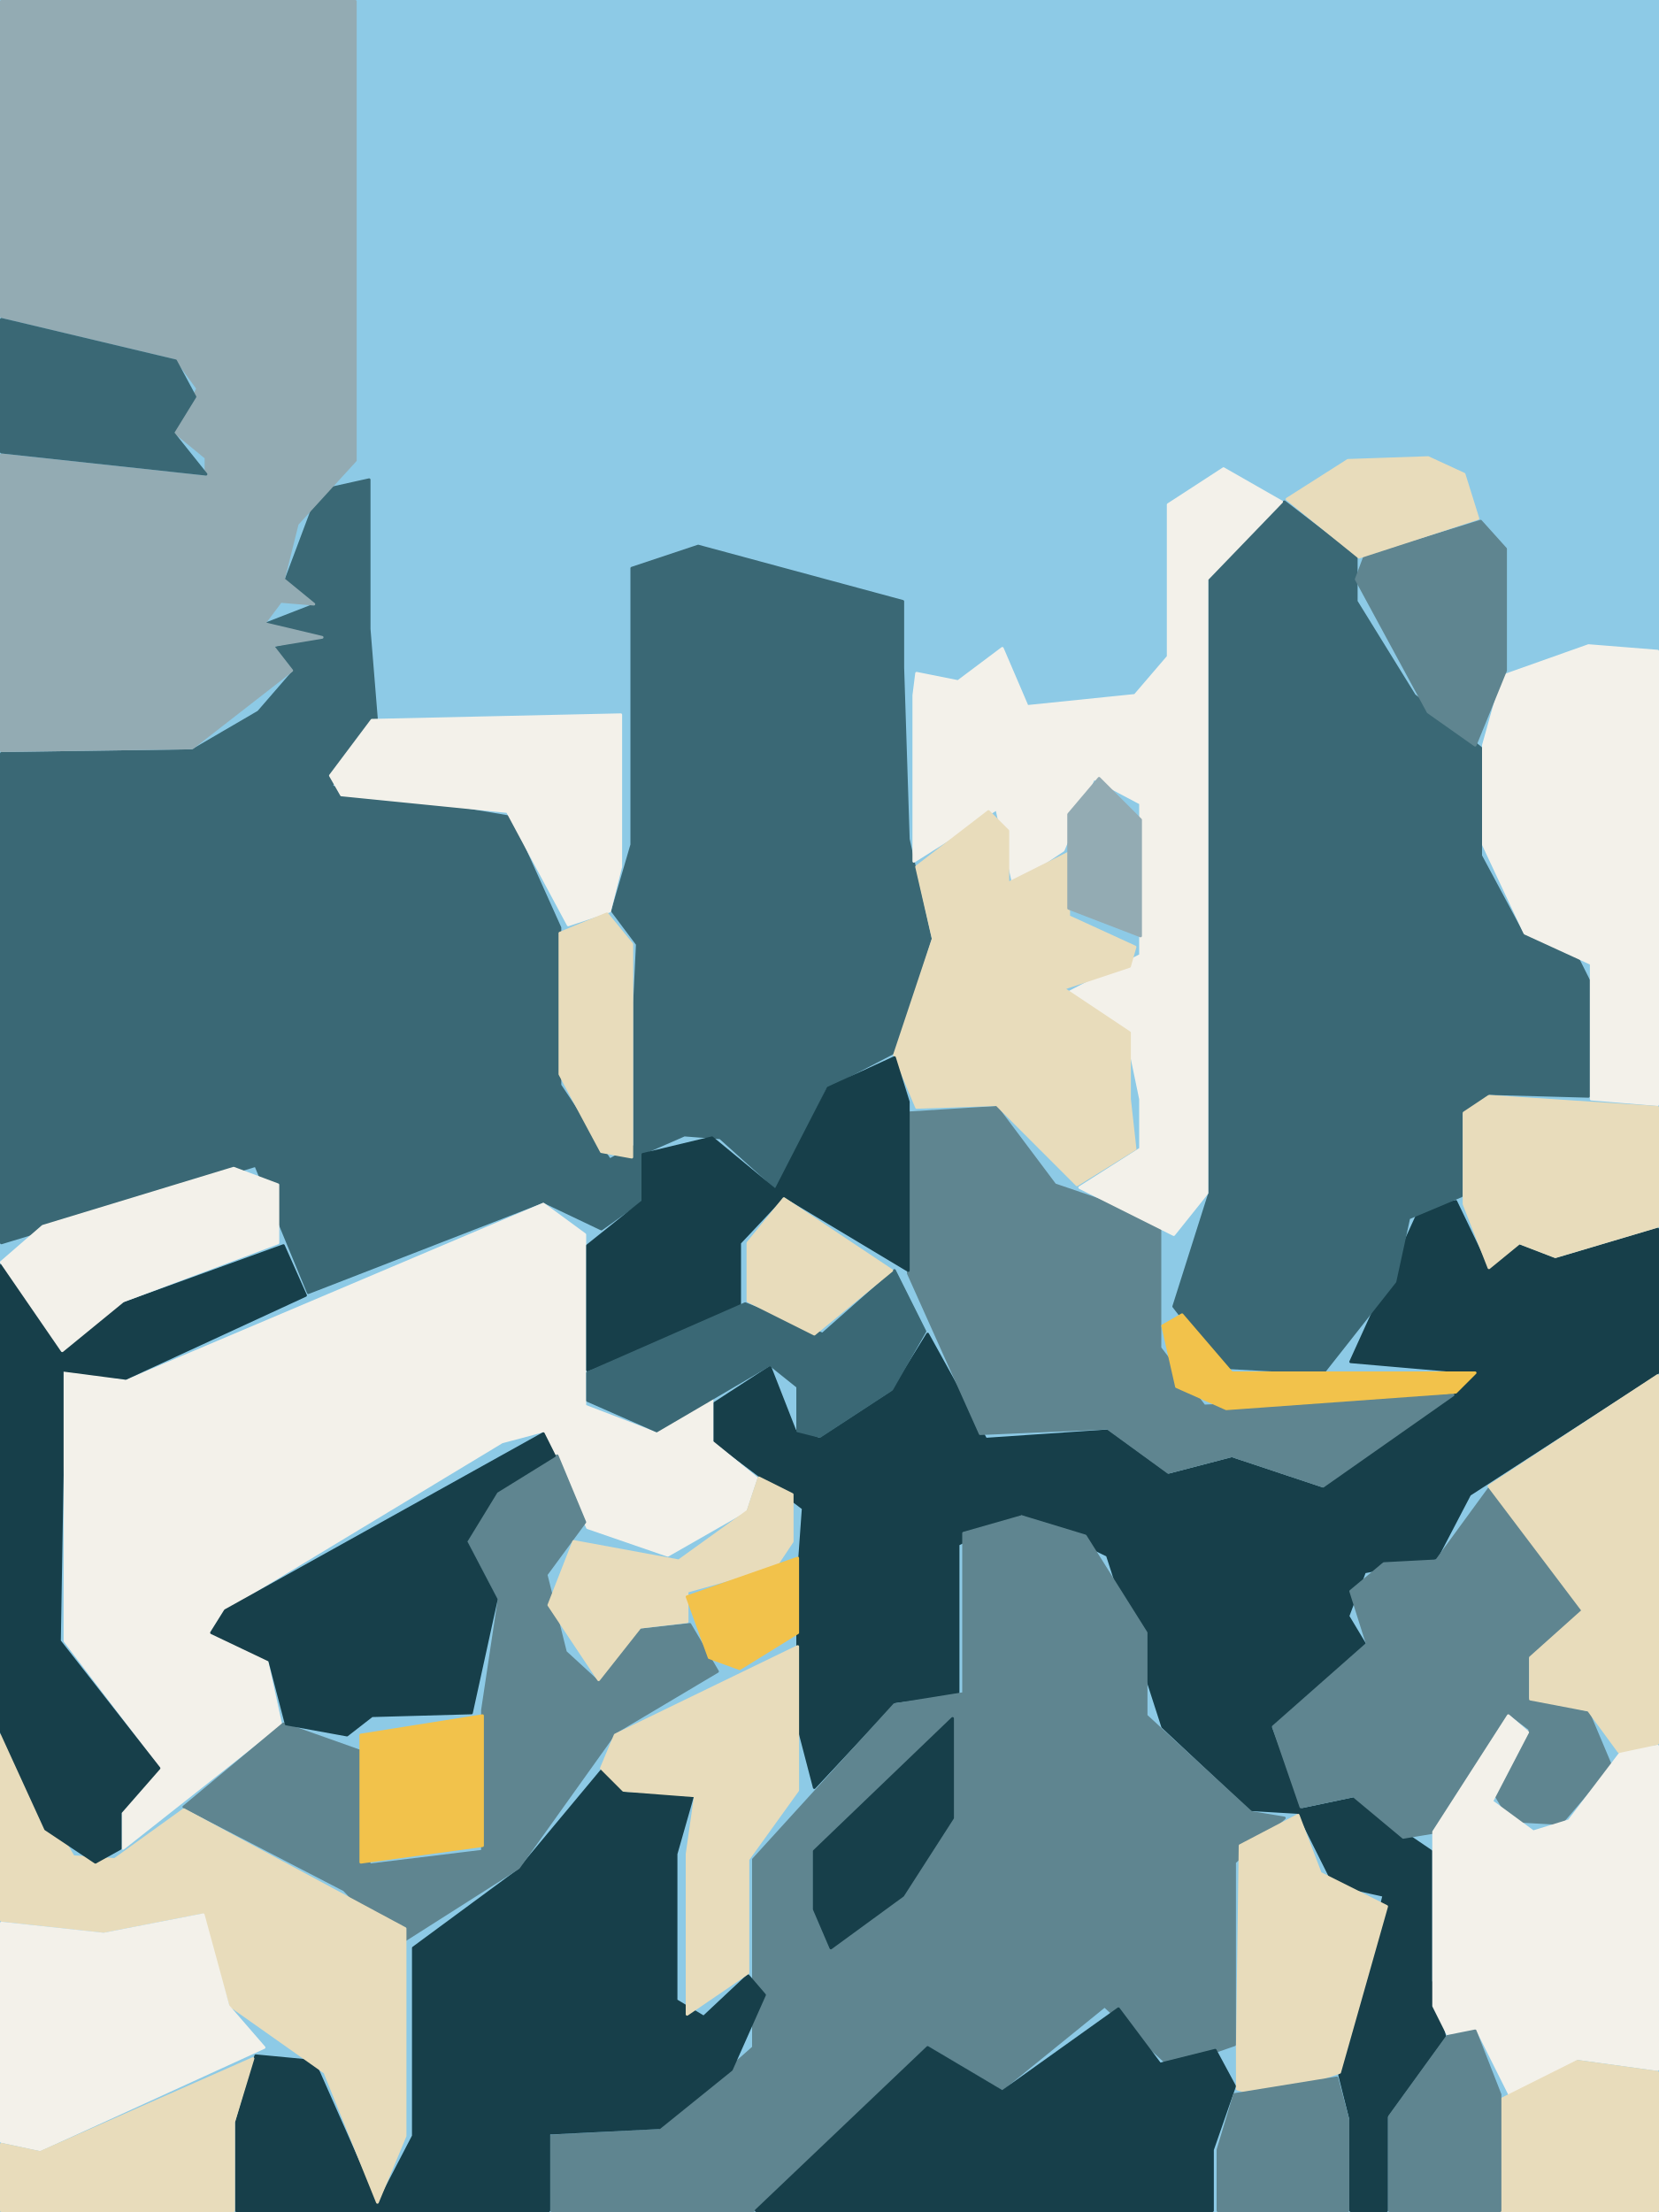
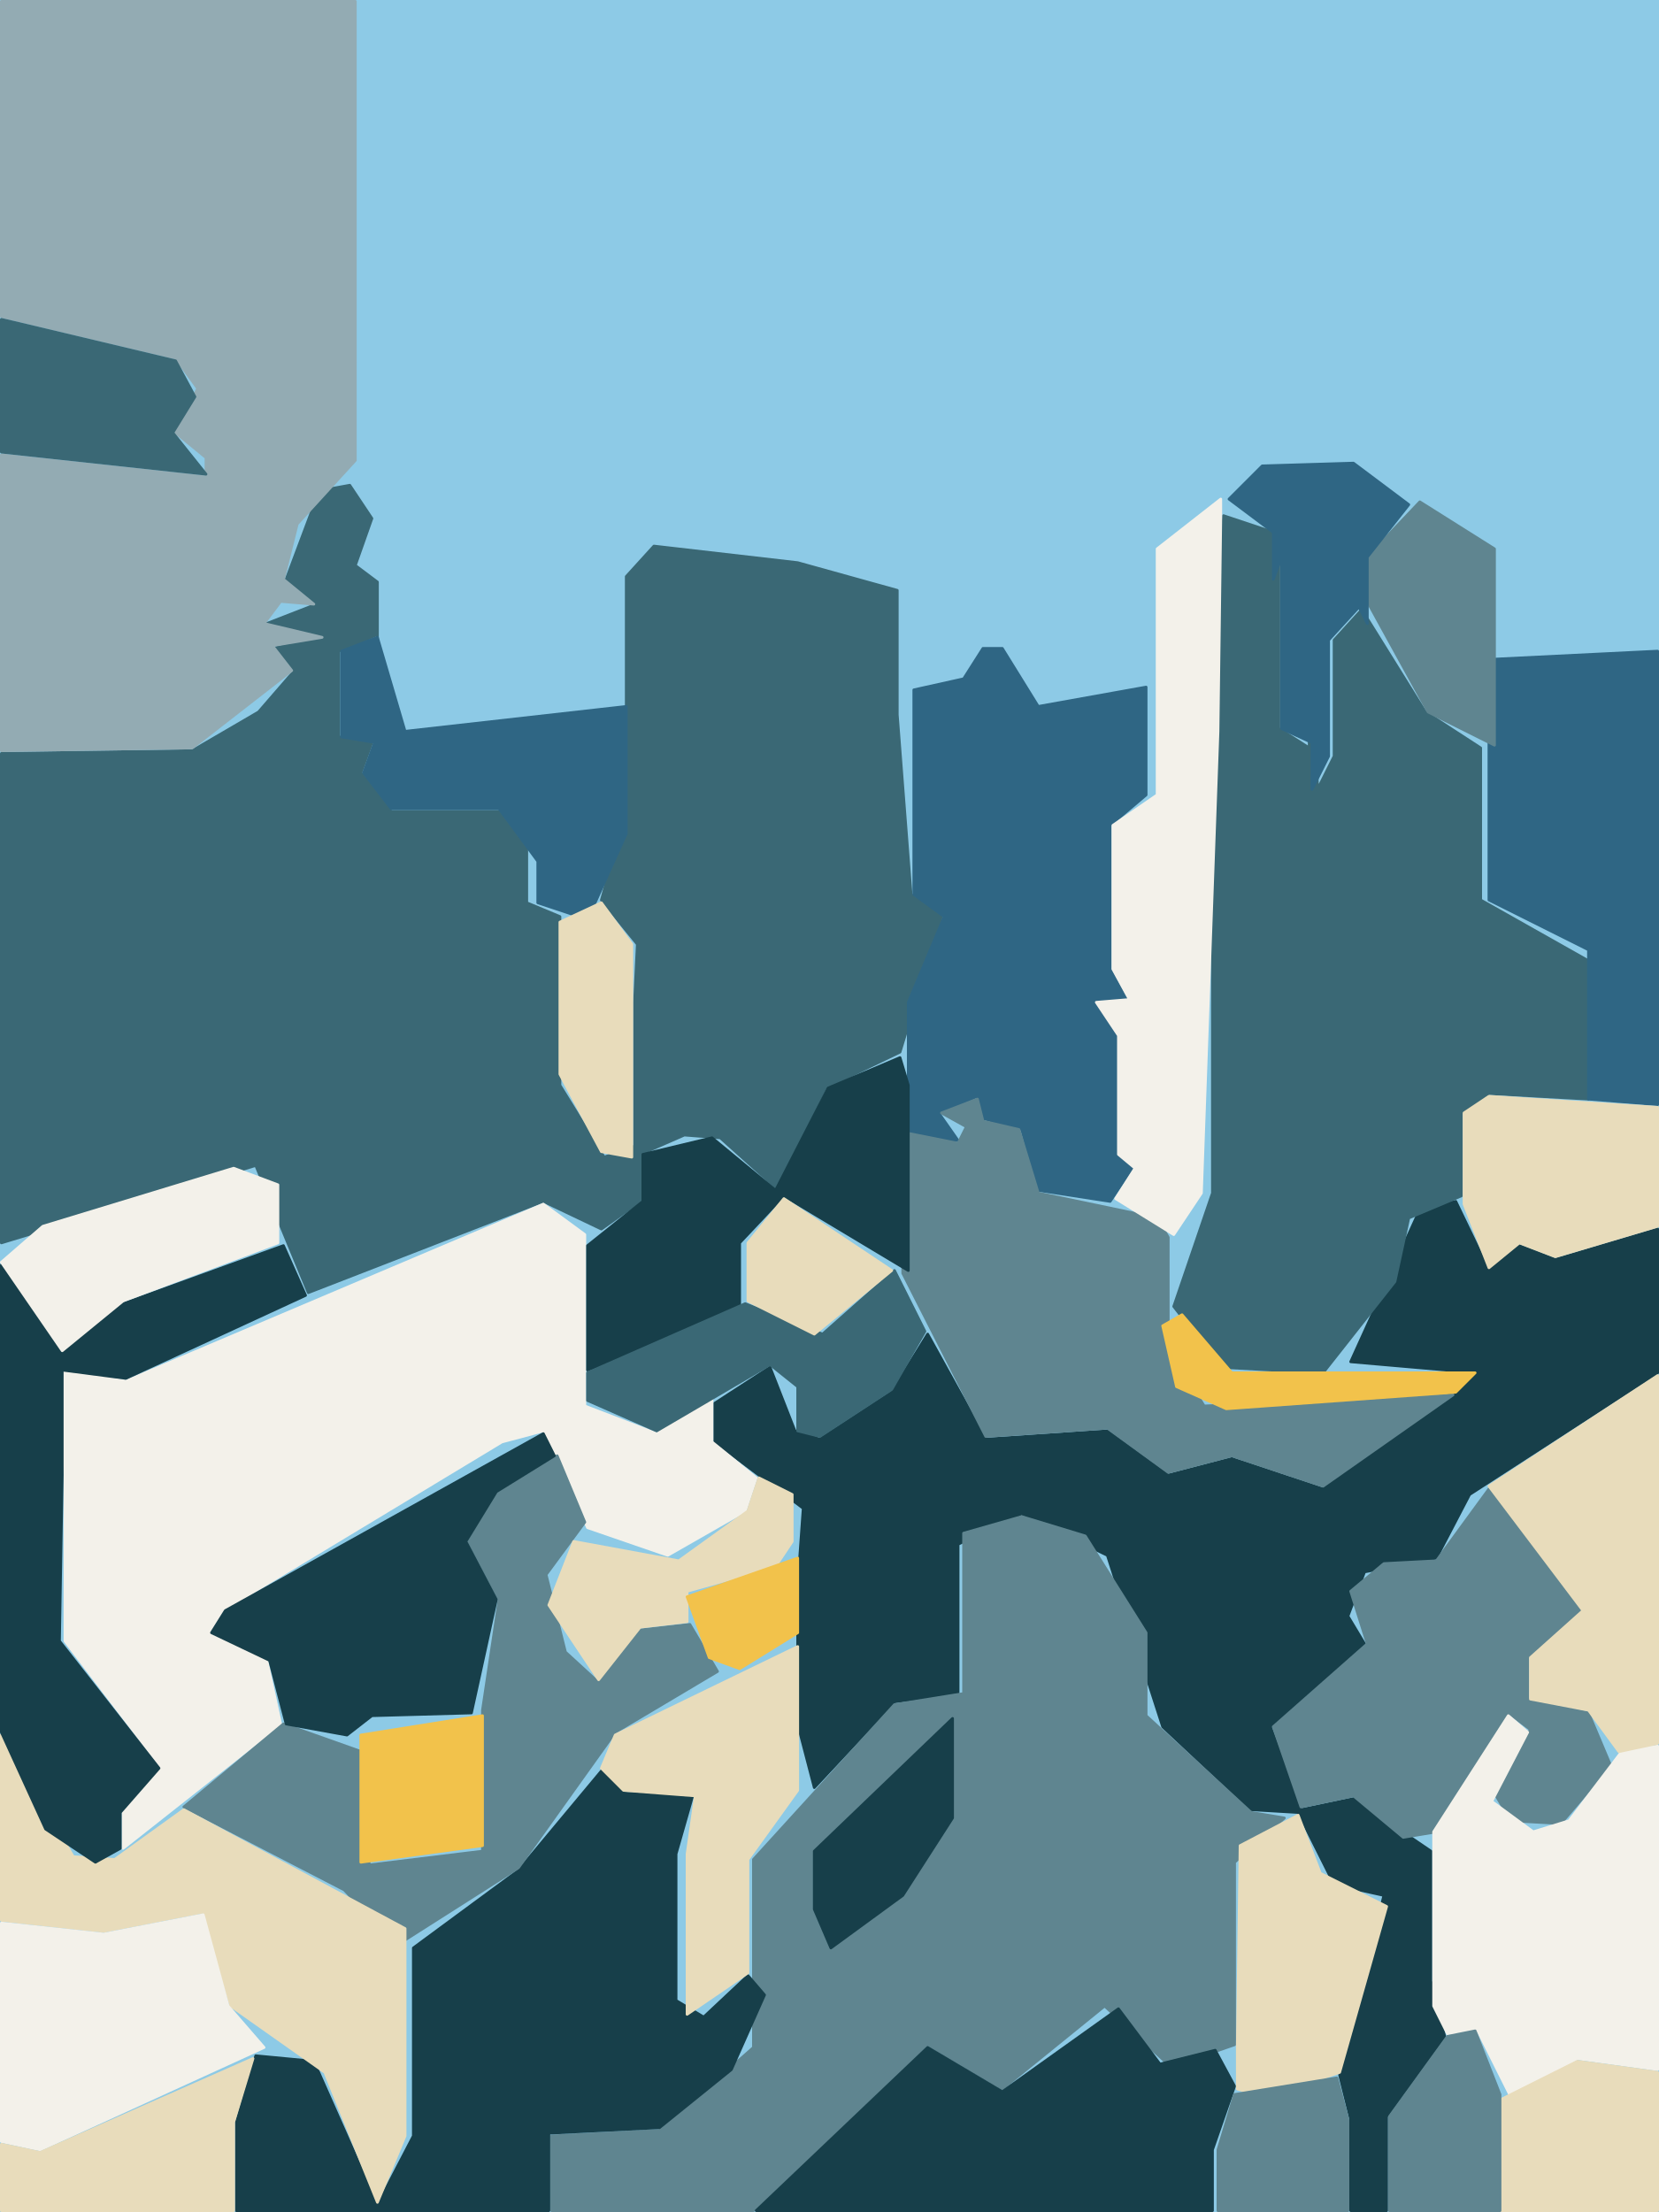
<svg xmlns="http://www.w3.org/2000/svg" viewBox="0 0 600 800" width="600" height="800">
  <g>
    <rect width="600" height="800" fill="#8dcae6" />
-     <path d="M130.5 0.5 L130.5 260.5 L223.5 257.5 L223.5 208.5 L236.5 196.5 L318.5 211.5 L332.5 243.5 L346.5 245.5 L362.5 233.5 L371.5 254.5 L406.5 252.5 L422.5 241.5 L422.5 175.5 L442.5 168.5 L464.5 180.5 L487.5 165.5 L530.5 171.5 L544.5 198.5 L544.5 240.5 L599.5 234.5 L599.5 0.5 Z" fill="#8dcae6" stroke="#8dcae6" stroke-width="1" stroke-linejoin="round" />
-     <path d="M326.5 217.5 L252.5 197.5 L228.5 205.5 L228.5 305.5 L221.5 329.5 L230.5 341.5 L229.5 362.5 L229.5 414.5 L220.5 419.5 L202.5 392.5 L202.5 335.5 L184.5 295.5 L119.5 284.5 L136.5 264.5 L133.5 227.5 L133.5 173.5 L115.5 177.5 L103.5 209.5 L114.5 218.5 L96.5 225.5 L117.5 230.5 L98.5 234.5 L106.5 242.5 L93.5 257.5 L69.5 271.5 L0.5 272.5 L0.5 449.5 L92.5 421.5 L111.5 467.5 L196.5 434.5 L217.5 444.5 L231.5 434.5 L231.5 417.5 L247.5 410.5 L260.5 411.5 L280.5 429.5 L298.5 393.5 L323.5 380.5 L336.5 339.5 L328.5 303.5 L326.5 241.5 Z" fill="#3a6875" stroke="#3a6875" stroke-width="1" stroke-linejoin="round" />
+     <path d="M129.5 0.5 L128.5 157.5 L128.5 175.5 L135.5 187.5 L129.5 204.5 L140.5 214.5 L140.5 262.5 L201.5 253.5 L223.5 257.5 L223.5 208.5 L236.5 196.5 L320.5 212.5 L333.5 248.5 L362.5 233.5 L375.5 254.5 L406.5 252.5 L420.5 241.5 L420.5 198.5 L463.5 166.5 L489.5 166.5 L544.5 197.5 L544.5 240.5 L599.5 234.5 L599.5 0.5 Z" fill="#8dcae6" stroke="#8dcae6" stroke-width="1" stroke-linejoin="round" />
+     <path d="M0.5 272.5 L0.5 449.5 L92.5 421.5 L111.5 467.5 L196.5 434.5 L217.5 444.5 L231.5 434.5 L231.5 417.5 L247.5 410.5 L260.5 411.5 L280.5 429.5 L298.5 393.5 L325.5 380.5 L340.5 331.5 L329.5 323.5 L324.5 258.5 L324.5 213.5 L288.5 203.5 L236.5 197.5 L226.5 208.5 L226.5 293.5 L217.5 325.5 L230.5 341.5 L229.5 362.5 L229.5 414.5 L218.5 418.5 L202.5 392.5 L202.5 331.5 L190.5 326.5 L190.5 300.5 L180.5 293.5 L141.5 293.5 L130.5 279.5 L134.5 268.5 L122.5 266.5 L122.5 235.5 L136.5 229.5 L136.5 242.5 L136.5 210.5 L128.5 204.5 L134.5 187.5 L126.5 175.5 L115.5 177.5 L103.5 209.5 L114.5 218.5 L96.5 225.5 L117.5 230.5 L98.5 234.5 L106.5 242.5 L93.5 257.5 L69.5 271.5 Z" fill="#3a6875" stroke="#3a6875" stroke-width="1" stroke-linejoin="round" />
    <path d="M599.5 444.5 L562.5 455.5 L549.5 450.5 L538.5 459.5 L526.5 434.5 L513.5 437.5 L488.5 492.5 L534.5 496.5 L478.5 538.5 L445.5 527.5 L422.5 533.5 L400.5 517.5 L356.5 520.5 L335.5 482.5 L322.5 503.5 L296.5 520.5 L287.5 517.5 L278.5 494.5 L258.5 507.5 L258.5 521.5 L290.5 545.5 L288.5 573.5 L288.5 623.5 L294.5 646.5 L323.5 615.5 L346.5 612.5 L346.5 558.5 L369.5 547.5 L400.5 562.5 L420.5 624.5 L452.5 654.5 L469.5 655.5 L482.5 681.5 L500.5 685.5 L484.5 750.5 L488.5 766.5 L488.5 799.5 L501.5 799.5 L501.5 765.5 L522.5 736.5 L517.5 716.5 L517.5 669.5 L489.5 650.5 L470.5 654.5 L459.5 624.5 L493.5 594.5 L487.5 584.5 L493.5 568.5 L519.5 563.5 L531.5 540.5 L599.5 496.5 Z" fill="#173f4a" stroke="#173f4a" stroke-width="1" stroke-linejoin="round" />
    <path d="M0.5 0.5 L0.5 114.5 L63.5 129.5 L71.5 140.5 L63.5 156.5 L74.5 165.5 L74.5 172.5 L0.5 164.5 L0.5 271.5 L69.5 270.5 L105.5 242.5 L98.5 233.5 L116.5 230.5 L95.5 225.5 L101.5 217.5 L113.5 218.5 L102.5 209.5 L107.5 189.5 L128.5 166.5 L128.5 0.5 Z" fill="#93abb3" stroke="#93abb3" stroke-width="1" stroke-linejoin="round" />
-     <path d="M464.5 181.5 L437.5 209.5 L437.5 431.5 L424.5 472.5 L441.5 494.5 L478.5 496.5 L504.5 463.5 L509.5 440.5 L528.5 432.5 L528.5 402.5 L538.5 395.5 L574.5 396.5 L574.5 354.5 L568.5 342.5 L550.5 337.5 L535.5 309.5 L535.5 270.5 L511.5 251.5 L490.5 217.5 L490.5 201.5 Z" fill="#3a6875" stroke="#3a6875" stroke-width="1" stroke-linejoin="round" />
    <path d="M392.5 555.5 L369.5 548.5 L348.5 554.5 L348.5 612.5 L323.5 616.5 L272.5 672.5 L272.5 740.5 L238.5 770.5 L199.5 772.5 L199.5 799.5 L272.5 799.5 L335.5 739.5 L362.5 755.5 L399.5 725.5 L423.5 747.5 L446.5 739.5 L446.5 673.5 L464.5 657.5 L452.5 655.5 L414.5 620.5 L414.5 590.5 Z" fill="#5f8590" stroke="#5f8590" stroke-width="1" stroke-linejoin="round" />
+     <path d="M442.5 186.5 L438.5 264.5 L438.5 431.5 L424.5 472.5 L441.5 494.5 L478.5 496.5 L504.5 463.5 L509.5 440.5 L528.5 432.5 L528.5 402.5 L538.5 395.5 L574.5 397.5 L574.5 347.5 L535.5 325.5 L535.5 270.5 L515.5 257.5 L492.5 220.5 L482.5 231.5 L482.5 273.5 L476.5 285.5 L473.5 192.5 L473.5 270.5 L462.5 263.5 L462.5 201.5 L460.5 210.5 L460.5 192.5 Z" fill="#3a6875" stroke="#3a6875" stroke-width="1" stroke-linejoin="round" />
    <path d="M196.5 435.5 L45.5 499.5 L20.5 495.5 L23.5 533.5 L23.5 593.5 L58.5 639.5 L44.5 655.5 L44.5 668.5 L101.5 623.5 L96.5 600.5 L75.5 590.5 L80.5 582.5 L181.5 521.5 L196.5 517.5 L212.5 552.5 L241.5 562.5 L269.5 546.5 L273.5 534.5 L257.5 521.5 L257.5 505.5 L237.5 518.5 L211.5 508.5 L211.5 446.5 Z" fill="#f3f1ea" stroke="#f3f1ea" stroke-width="1" stroke-linejoin="round" />
    <path d="M250.5 649.5 L225.5 648.5 L217.5 640.5 L187.5 676.5 L149.5 704.5 L149.5 772.5 L136.5 797.5 L113.5 745.5 L92.5 743.5 L85.5 767.5 L85.5 799.5 L198.5 799.5 L198.5 771.5 L238.5 769.5 L264.5 748.5 L276.5 721.5 L270.5 714.5 L254.5 729.5 L244.5 723.5 L244.5 670.5 Z" fill="#173f4a" stroke="#173f4a" stroke-width="1" stroke-linejoin="round" />
-     <path d="M328.5 402.5 L328.5 460.5 L354.5 518.5 L400.5 516.5 L422.5 532.5 L445.5 526.5 L478.5 537.5 L525.5 504.5 L435.5 508.5 L419.5 487.5 L419.5 441.5 L381.5 428.5 L360.5 400.5 Z" fill="#5f8590" stroke="#5f8590" stroke-width="1" stroke-linejoin="round" />
-     <path d="M442.5 169.5 L422.5 182.5 L422.5 237.5 L410.5 251.5 L371.5 255.5 L362.5 234.5 L346.5 246.5 L331.5 243.5 L330.5 251.5 L330.5 311.5 L360.5 292.5 L366.5 319.5 L384.5 307.5 L395.5 281.5 L412.5 290.5 L412.5 345.5 L385.5 359.5 L407.5 373.5 L412.5 397.5 L412.5 415.5 L390.5 429.5 L424.5 446.5 L436.5 431.5 L436.5 209.5 L463.5 181.5 Z" fill="#f3f1ea" stroke="#f3f1ea" stroke-width="1" stroke-linejoin="round" />
+     <path d="M355.5 234.5 L348.5 245.5 L330.5 249.5 L330.5 323.5 L341.5 331.5 L328.5 362.5 L328.5 411.5 L346.5 412.5 L339.5 402.5 L353.5 396.5 L355.5 404.5 L369.5 408.5 L375.5 430.5 L401.5 434.5 L409.5 422.5 L404.5 417.5 L404.5 374.5 L395.5 362.5 L407.5 361.5 L401.5 350.5 L401.5 298.5 L414.5 287.5 L414.5 248.5 L375.5 255.5 L362.5 234.5 Z" fill="#2f6684" stroke="#2f6684" stroke-width="1" stroke-linejoin="round" />
+     <path d="M326.5 409.5 L326.5 460.5 L356.5 519.5 L400.5 516.5 L422.5 532.5 L445.5 526.5 L478.5 537.5 L525.5 504.5 L435.5 508.5 L422.5 487.5 L422.5 447.5 L418.5 440.5 L375.5 431.5 L368.5 408.5 L355.5 405.5 L353.5 397.5 L340.5 402.5 L349.5 407.5 L346.5 413.5 Z" fill="#5f8590" stroke="#5f8590" stroke-width="1" stroke-linejoin="round" />
    <path d="M201.5 526.5 L179.5 540.5 L169.5 557.5 L180.5 578.5 L174.5 618.5 L174.5 669.5 L133.5 674.5 L133.5 634.5 L102.5 623.5 L66.5 653.5 L124.5 683.5 L143.5 703.5 L187.5 675.5 L222.5 626.5 L259.5 604.5 L249.5 587.5 L231.5 589.5 L216.5 608.5 L204.5 597.5 L197.5 569.5 L211.5 550.5 Z" fill="#5f8590" stroke="#5f8590" stroke-width="1" stroke-linejoin="round" />
    <path d="M538.5 538.5 L519.5 564.5 L500.5 565.5 L488.5 575.5 L494.5 594.5 L460.5 624.5 L470.5 653.5 L489.5 649.5 L507.5 664.5 L519.5 662.5 L545.5 619.5 L553.5 625.5 L540.5 648.5 L546.5 658.5 L564.5 659.5 L582.5 638.5 L574.5 619.5 L552.5 614.5 L552.5 599.5 L571.5 582.5 Z" fill="#5f8590" stroke="#5f8590" stroke-width="1" stroke-linejoin="round" />
    <path d="M446.5 754.5 L439.5 741.5 L419.5 746.5 L404.5 726.5 L362.5 756.5 L335.5 740.5 L273.5 799.5 L438.5 799.5 L438.5 777.5 Z" fill="#173f4a" stroke="#173f4a" stroke-width="1" stroke-linejoin="round" />
    <path d="M545.5 620.5 L518.5 662.5 L518.5 725.5 L523.5 735.5 L534.5 734.5 L546.5 758.5 L570.5 744.5 L599.5 748.5 L599.5 631.5 L586.5 633.5 L567.5 658.5 L554.5 662.5 L539.5 651.5 L552.5 626.5 Z" fill="#f3f1ea" stroke="#f3f1ea" stroke-width="1" stroke-linejoin="round" />
    <path d="M0.5 627.5 L0.5 694.5 L37.5 698.5 L73.5 691.5 L83.5 725.5 L117.5 749.5 L136.5 796.5 L146.5 772.5 L146.5 697.5 L66.5 654.5 L41.5 672.5 L26.5 671.5 Z" fill="#e8dcbb" stroke="#e8dcbb" stroke-width="1" stroke-linejoin="round" />
-     <path d="M574.5 233.5 L543.5 244.5 L536.5 269.5 L536.5 305.5 L551.5 337.5 L575.5 348.5 L575.5 397.5 L599.5 399.5 L599.5 235.5 Z" fill="#f3f1ea" stroke="#f3f1ea" stroke-width="1" stroke-linejoin="round" />
+     <path d="M538.5 238.5 L538.5 325.5 L574.5 343.5 L574.5 397.5 L599.5 399.5 L599.5 235.5 Z" fill="#2f6684" stroke="#2f6684" stroke-width="1" stroke-linejoin="round" />
    <path d="M102.5 450.5 L44.5 471.5 L22.5 489.5 L0.5 457.5 L0.5 626.5 L16.5 661.5 L34.5 673.5 L43.5 668.5 L43.5 655.5 L57.5 639.5 L21.5 593.5 L22.5 533.5 L22.5 495.5 L45.5 498.5 L110.5 468.5 Z" fill="#173f4a" stroke="#173f4a" stroke-width="1" stroke-linejoin="round" />
-     <path d="M357.5 293.5 L331.5 313.5 L337.5 339.5 L323.5 381.5 L331.5 400.5 L360.5 399.5 L389.5 428.5 L410.5 415.5 L408.5 397.5 L408.5 373.5 L384.5 357.5 L408.5 349.5 L410.5 342.5 L386.5 331.5 L386.5 308.5 L364.5 319.5 L364.5 300.5 Z" fill="#e8dcbb" stroke="#e8dcbb" stroke-width="1" stroke-linejoin="round" />
    <path d="M196.5 518.5 L81.5 582.5 L76.5 590.5 L97.5 600.5 L103.5 623.5 L125.5 627.5 L134.5 620.5 L170.5 619.5 L179.5 578.5 L168.5 557.5 L179.5 539.5 L200.5 526.5 Z" fill="#173f4a" stroke="#173f4a" stroke-width="1" stroke-linejoin="round" />
-     <path d="M323.5 382.5 L299.5 393.5 L280.5 430.5 L257.5 411.5 L232.5 417.5 L232.5 434.5 L212.5 450.5 L212.5 495.5 L267.5 473.5 L267.5 449.5 L283.5 432.5 L328.5 459.5 L328.5 398.5 Z" fill="#173f4a" stroke="#173f4a" stroke-width="1" stroke-linejoin="round" />
+     <path d="M441.5 180.5 L418.5 198.5 L418.5 287.5 L402.5 298.5 L402.5 350.5 L408.5 361.5 L396.5 362.5 L404.5 374.5 L404.5 417.5 L410.5 422.5 L403.5 433.5 L424.5 446.5 L434.5 431.5 L440.5 264.5 L441.5 187.5 Z" fill="#f3f1ea" stroke="#f3f1ea" stroke-width="1" stroke-linejoin="round" />
+     <path d="M325.5 382.5 L299.5 393.5 L280.5 430.5 L257.5 411.5 L232.5 417.5 L232.5 434.5 L212.5 450.5 L212.5 495.5 L267.5 473.5 L267.5 449.5 L283.5 432.5 L328.5 459.5 L328.5 392.5 Z" fill="#173f4a" stroke="#173f4a" stroke-width="1" stroke-linejoin="round" />
    <path d="M73.5 692.5 L37.5 699.5 L0.5 695.5 L0.5 774.5 L14.5 777.5 L95.5 740.5 L82.5 725.5 Z" fill="#f3f1ea" stroke="#f3f1ea" stroke-width="1" stroke-linejoin="round" />
    <path d="M599.5 497.5 L538.5 537.5 L572.5 582.5 L553.5 599.5 L553.5 614.5 L574.5 618.5 L585.5 633.5 L599.5 630.5 Z" fill="#e8dcbb" stroke="#e8dcbb" stroke-width="1" stroke-linejoin="round" />
-     <path d="M224.5 313.5 L224.5 258.5 L134.5 260.5 L119.5 280.5 L123.5 287.5 L183.5 293.5 L205.5 334.5 L220.5 329.5 Z" fill="#f3f1ea" stroke="#f3f1ea" stroke-width="1" stroke-linejoin="round" />
+     <path d="M123.5 235.5 L123.5 266.5 L135.5 268.5 L131.5 279.5 L141.5 292.5 L180.5 292.5 L194.5 311.5 L194.5 326.5 L212.5 332.5 L226.5 301.5 L226.5 255.5 L146.5 264.5 L136.5 230.5 Z" fill="#2f6684" stroke="#2f6684" stroke-width="1" stroke-linejoin="round" />
    <path d="M288.5 595.5 L222.5 627.5 L217.5 639.5 L225.5 647.5 L251.5 649.5 L248.5 670.5 L248.5 728.5 L270.5 713.5 L270.5 672.5 L288.5 647.5 Z" fill="#e8dcbb" stroke="#e8dcbb" stroke-width="1" stroke-linejoin="round" />
    <path d="M469.5 656.5 L448.5 667.5 L447.5 740.5 L447.5 755.5 L457.5 758.5 L484.5 749.5 L501.5 689.5 L477.5 677.5 Z" fill="#e8dcbb" stroke="#e8dcbb" stroke-width="1" stroke-linejoin="round" />
    <path d="M529.5 402.5 L529.5 435.5 L538.5 458.5 L549.5 449.5 L562.5 454.5 L599.5 443.5 L599.5 400.5 L538.5 396.5 Z" fill="#e8dcbb" stroke="#e8dcbb" stroke-width="1" stroke-linejoin="round" />
    <path d="M334.5 481.5 L323.5 459.5 L297.5 482.5 L269.5 471.5 L212.5 496.5 L212.5 506.5 L237.5 517.5 L278.5 493.5 L288.5 501.5 L288.5 517.5 L296.5 519.5 L322.5 502.5 Z" fill="#3a6875" stroke="#3a6875" stroke-width="1" stroke-linejoin="round" />
    <path d="M100.5 428.5 L84.5 422.5 L15.5 443.5 L0.5 456.5 L22.5 488.5 L44.5 470.5 L100.5 449.5 Z" fill="#f3f1ea" stroke="#f3f1ea" stroke-width="1" stroke-linejoin="round" />
    <path d="M91.5 744.5 L14.5 778.5 L0.5 775.5 L0.5 799.5 L84.5 799.5 L84.5 767.5 Z" fill="#e8dcbb" stroke="#e8dcbb" stroke-width="1" stroke-linejoin="round" />
    <path d="M0.5 115.5 L0.5 163.5 L74.5 171.5 L62.5 156.5 L70.5 143.5 L63.5 130.5 Z" fill="#3a6875" stroke="#3a6875" stroke-width="1" stroke-linejoin="round" />
+     <path d="M513.5 181.5 L494.5 201.5 L494.5 217.5 L516.5 257.5 L540.5 269.5 L540.5 198.5 Z" fill="#5f8590" stroke="#5f8590" stroke-width="1" stroke-linejoin="round" />
+     <path d="M489.5 167.5 L456.5 168.5 L444.5 180.5 L460.5 192.5 L460.5 209.5 L463.5 201.5 L463.5 263.5 L476.5 269.5 L474.5 192.5 L474.5 285.5 L480.5 273.5 L480.5 231.5 L491.5 219.5 L494.5 225.5 L494.5 201.5 L509.5 182.5 Z" fill="#2f6684" stroke="#2f6684" stroke-width="1" stroke-linejoin="round" />
    <path d="M599.5 749.5 L570.5 745.5 L542.5 759.5 L542.5 799.5 L599.5 799.5 Z" fill="#e8dcbb" stroke="#e8dcbb" stroke-width="1" stroke-linejoin="round" />
-     <path d="M535.5 188.5 L493.5 201.5 L490.5 209.5 L516.5 257.5 L533.5 269.5 L544.5 242.5 L544.5 198.5 Z" fill="#5f8590" stroke="#5f8590" stroke-width="1" stroke-linejoin="round" />
    <path d="M286.5 540.5 L274.5 534.5 L270.5 546.5 L245.5 564.5 L207.5 557.5 L198.5 580.5 L216.5 607.5 L231.5 588.5 L248.5 586.5 L248.5 575.5 L280.5 566.5 L286.5 557.5 Z" fill="#e8dcbb" stroke="#e8dcbb" stroke-width="1" stroke-linejoin="round" />
    <path d="M344.5 621.5 L294.5 669.5 L294.5 690.5 L300.5 704.5 L326.5 685.5 L344.5 657.5 Z" fill="#173f4a" stroke="#173f4a" stroke-width="1" stroke-linejoin="round" />
+     <path d="M217.5 326.5 L202.5 333.5 L202.5 388.5 L217.5 416.5 L228.5 418.5 L228.5 341.5 Z" fill="#e8dcbb" stroke="#e8dcbb" stroke-width="1" stroke-linejoin="round" />
    <path d="M174.5 620.5 L130.5 627.5 L130.5 673.5 L174.5 667.5 Z" fill="#f2c24b" stroke="#f2c24b" stroke-width="1" stroke-linejoin="round" />
-     <path d="M219.5 330.5 L202.5 337.5 L202.5 388.5 L217.5 416.5 L228.5 418.5 L228.5 341.5 Z" fill="#e8dcbb" stroke="#e8dcbb" stroke-width="1" stroke-linejoin="round" />
    <path d="M483.5 751.5 L446.5 757.5 L440.5 777.5 L440.5 799.5 L487.5 799.5 L487.5 766.5 Z" fill="#5f8590" stroke="#5f8590" stroke-width="1" stroke-linejoin="round" />
    <path d="M533.5 734.5 L523.5 736.5 L502.5 765.5 L502.5 799.5 L542.5 799.5 L542.5 757.5 Z" fill="#5f8590" stroke="#5f8590" stroke-width="1" stroke-linejoin="round" />
-     <path d="M534.5 187.5 L529.5 171.5 L516.5 165.5 L487.5 166.5 L465.5 180.5 L491.5 201.5 Z" fill="#e8dcbb" stroke="#e8dcbb" stroke-width="1" stroke-linejoin="round" />
    <path d="M283.5 433.5 L270.5 449.5 L270.5 470.5 L294.5 482.5 L322.5 459.5 Z" fill="#e8dcbb" stroke="#e8dcbb" stroke-width="1" stroke-linejoin="round" />
-     <path d="M397.5 281.5 L386.5 294.5 L386.5 328.5 L412.5 338.5 L412.5 296.5 Z" fill="#93abb3" stroke="#93abb3" stroke-width="1" stroke-linejoin="round" />
    <path d="M420.5 479.5 L425.5 501.5 L443.5 509.5 L526.5 503.5 L533.5 496.5 L445.5 496.5 L427.5 475.5 Z" fill="#f2c24b" stroke="#f2c24b" stroke-width="1" stroke-linejoin="round" />
    <path d="M288.5 563.5 L248.5 577.5 L256.5 599.5 L267.5 603.5 L288.5 590.5 Z" fill="#f2c24b" stroke="#f2c24b" stroke-width="1" stroke-linejoin="round" />
  </g>
</svg>
